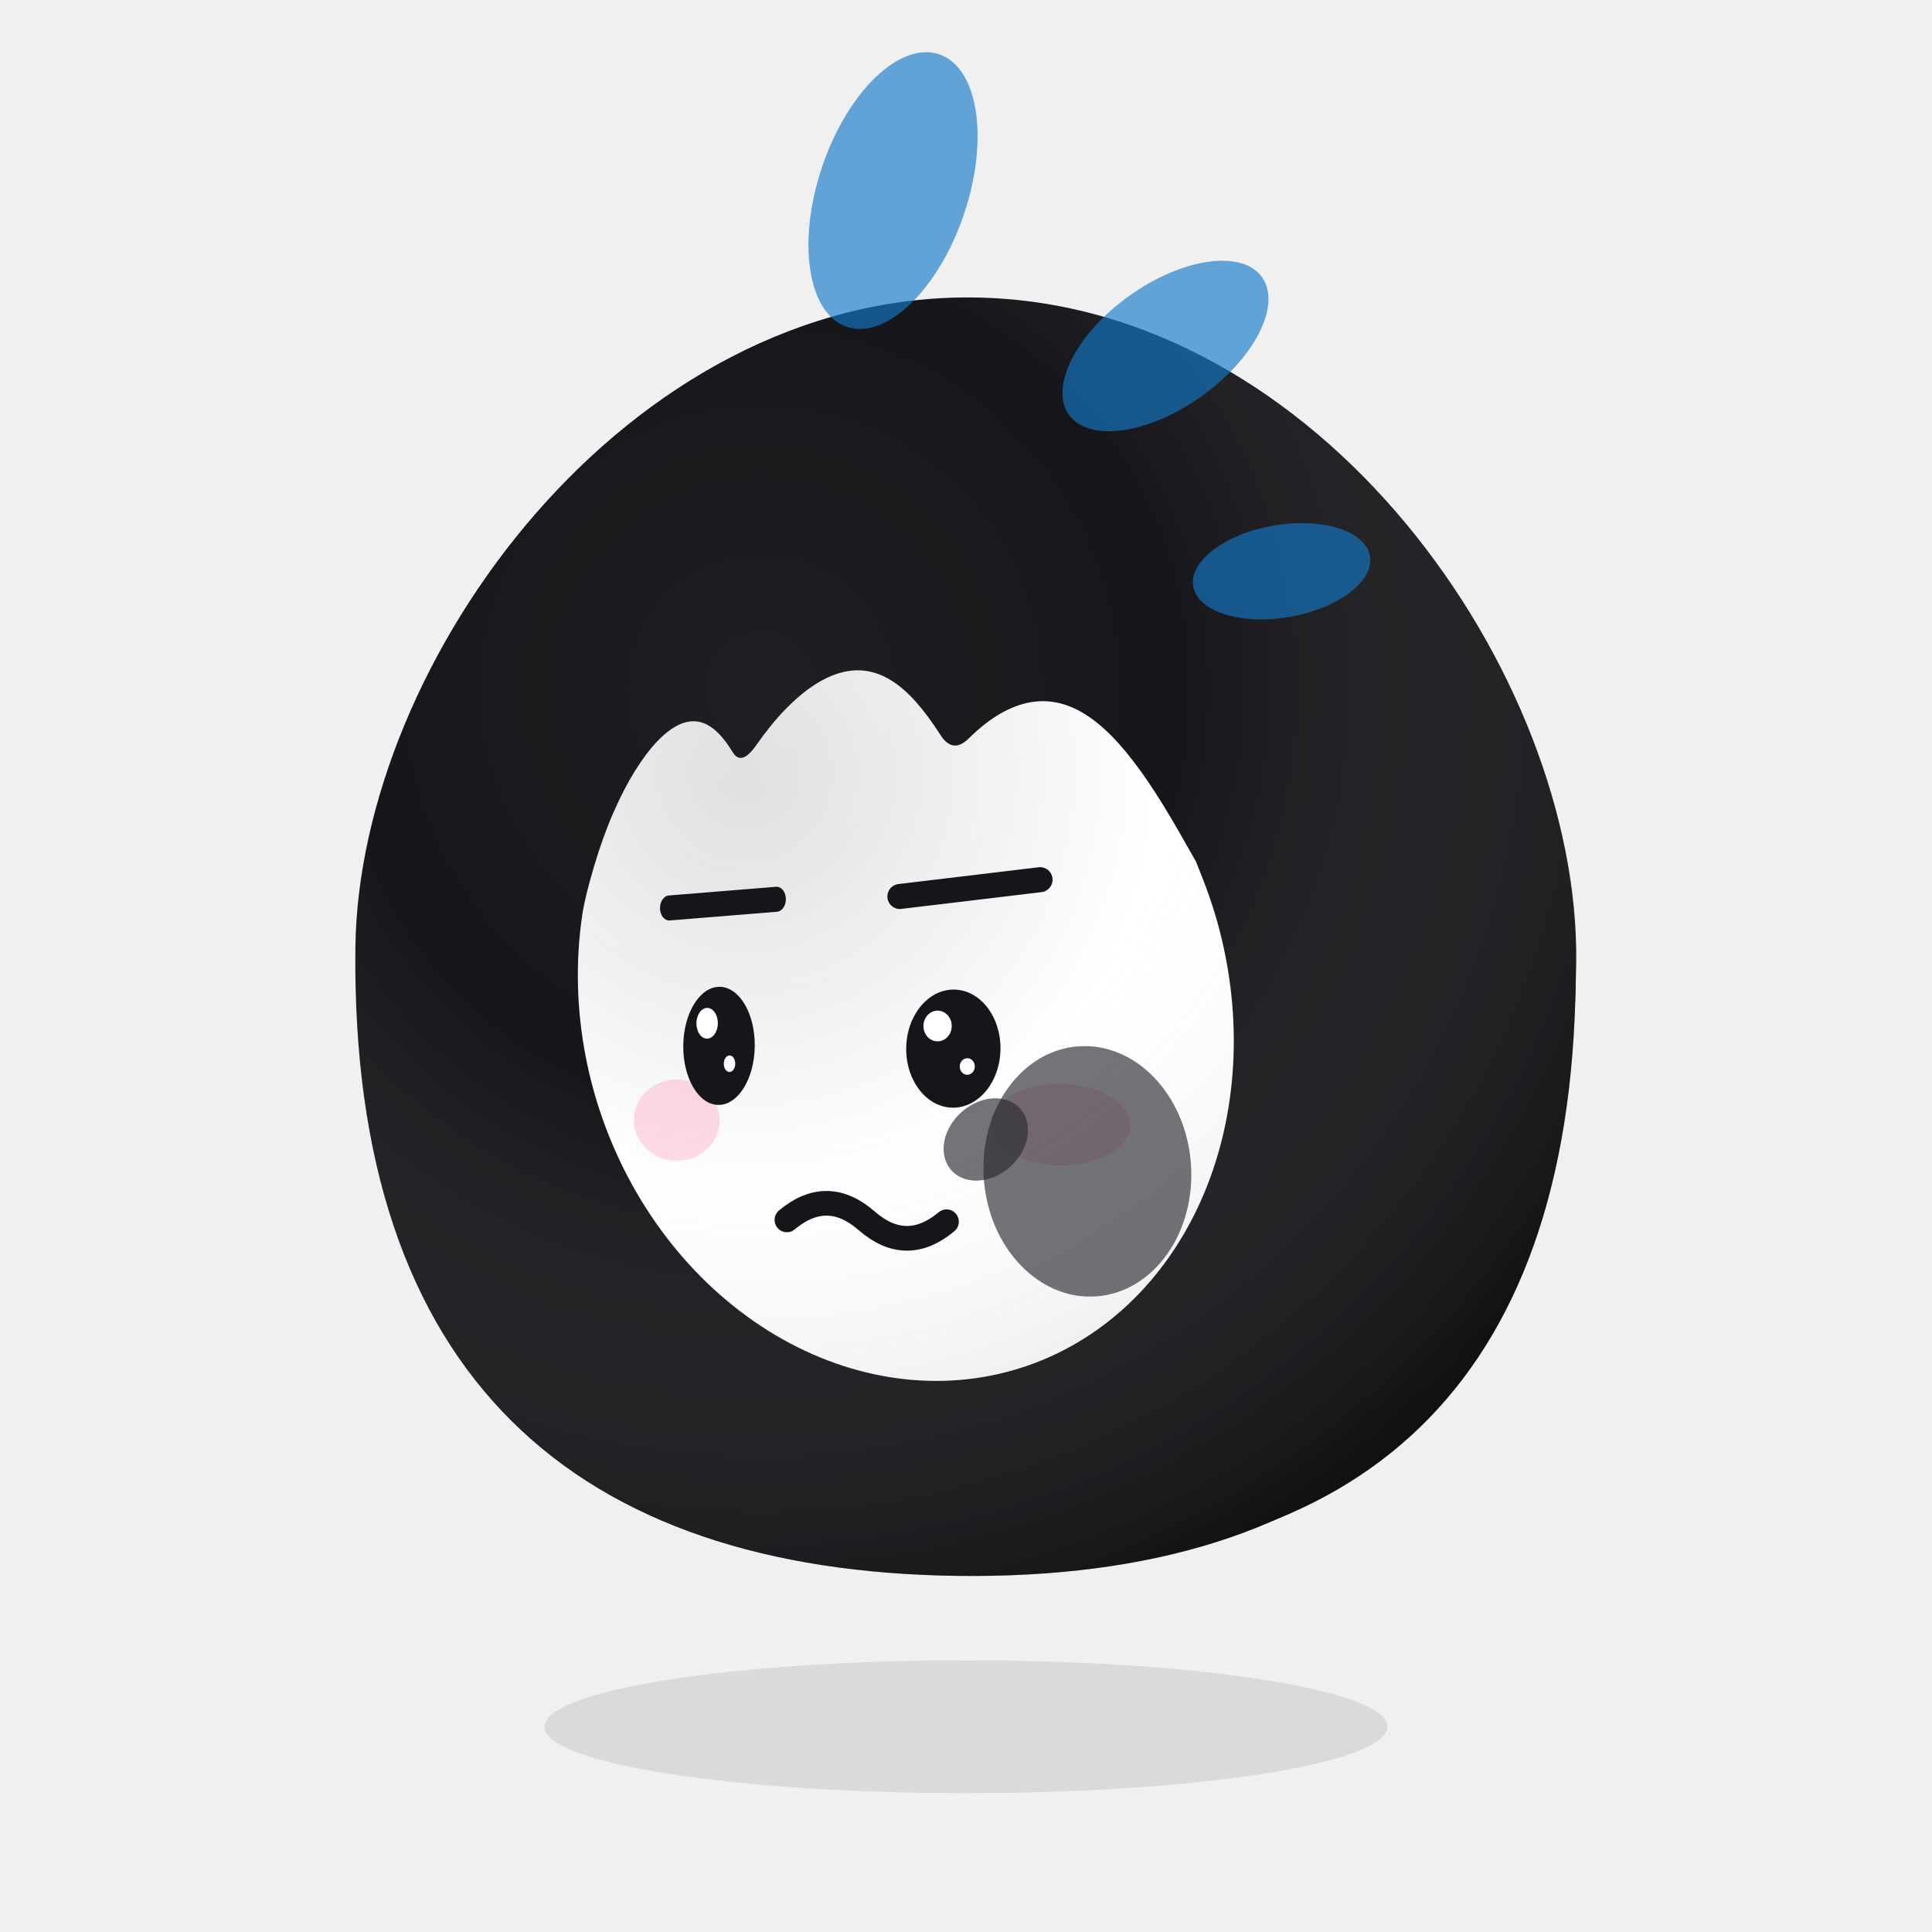
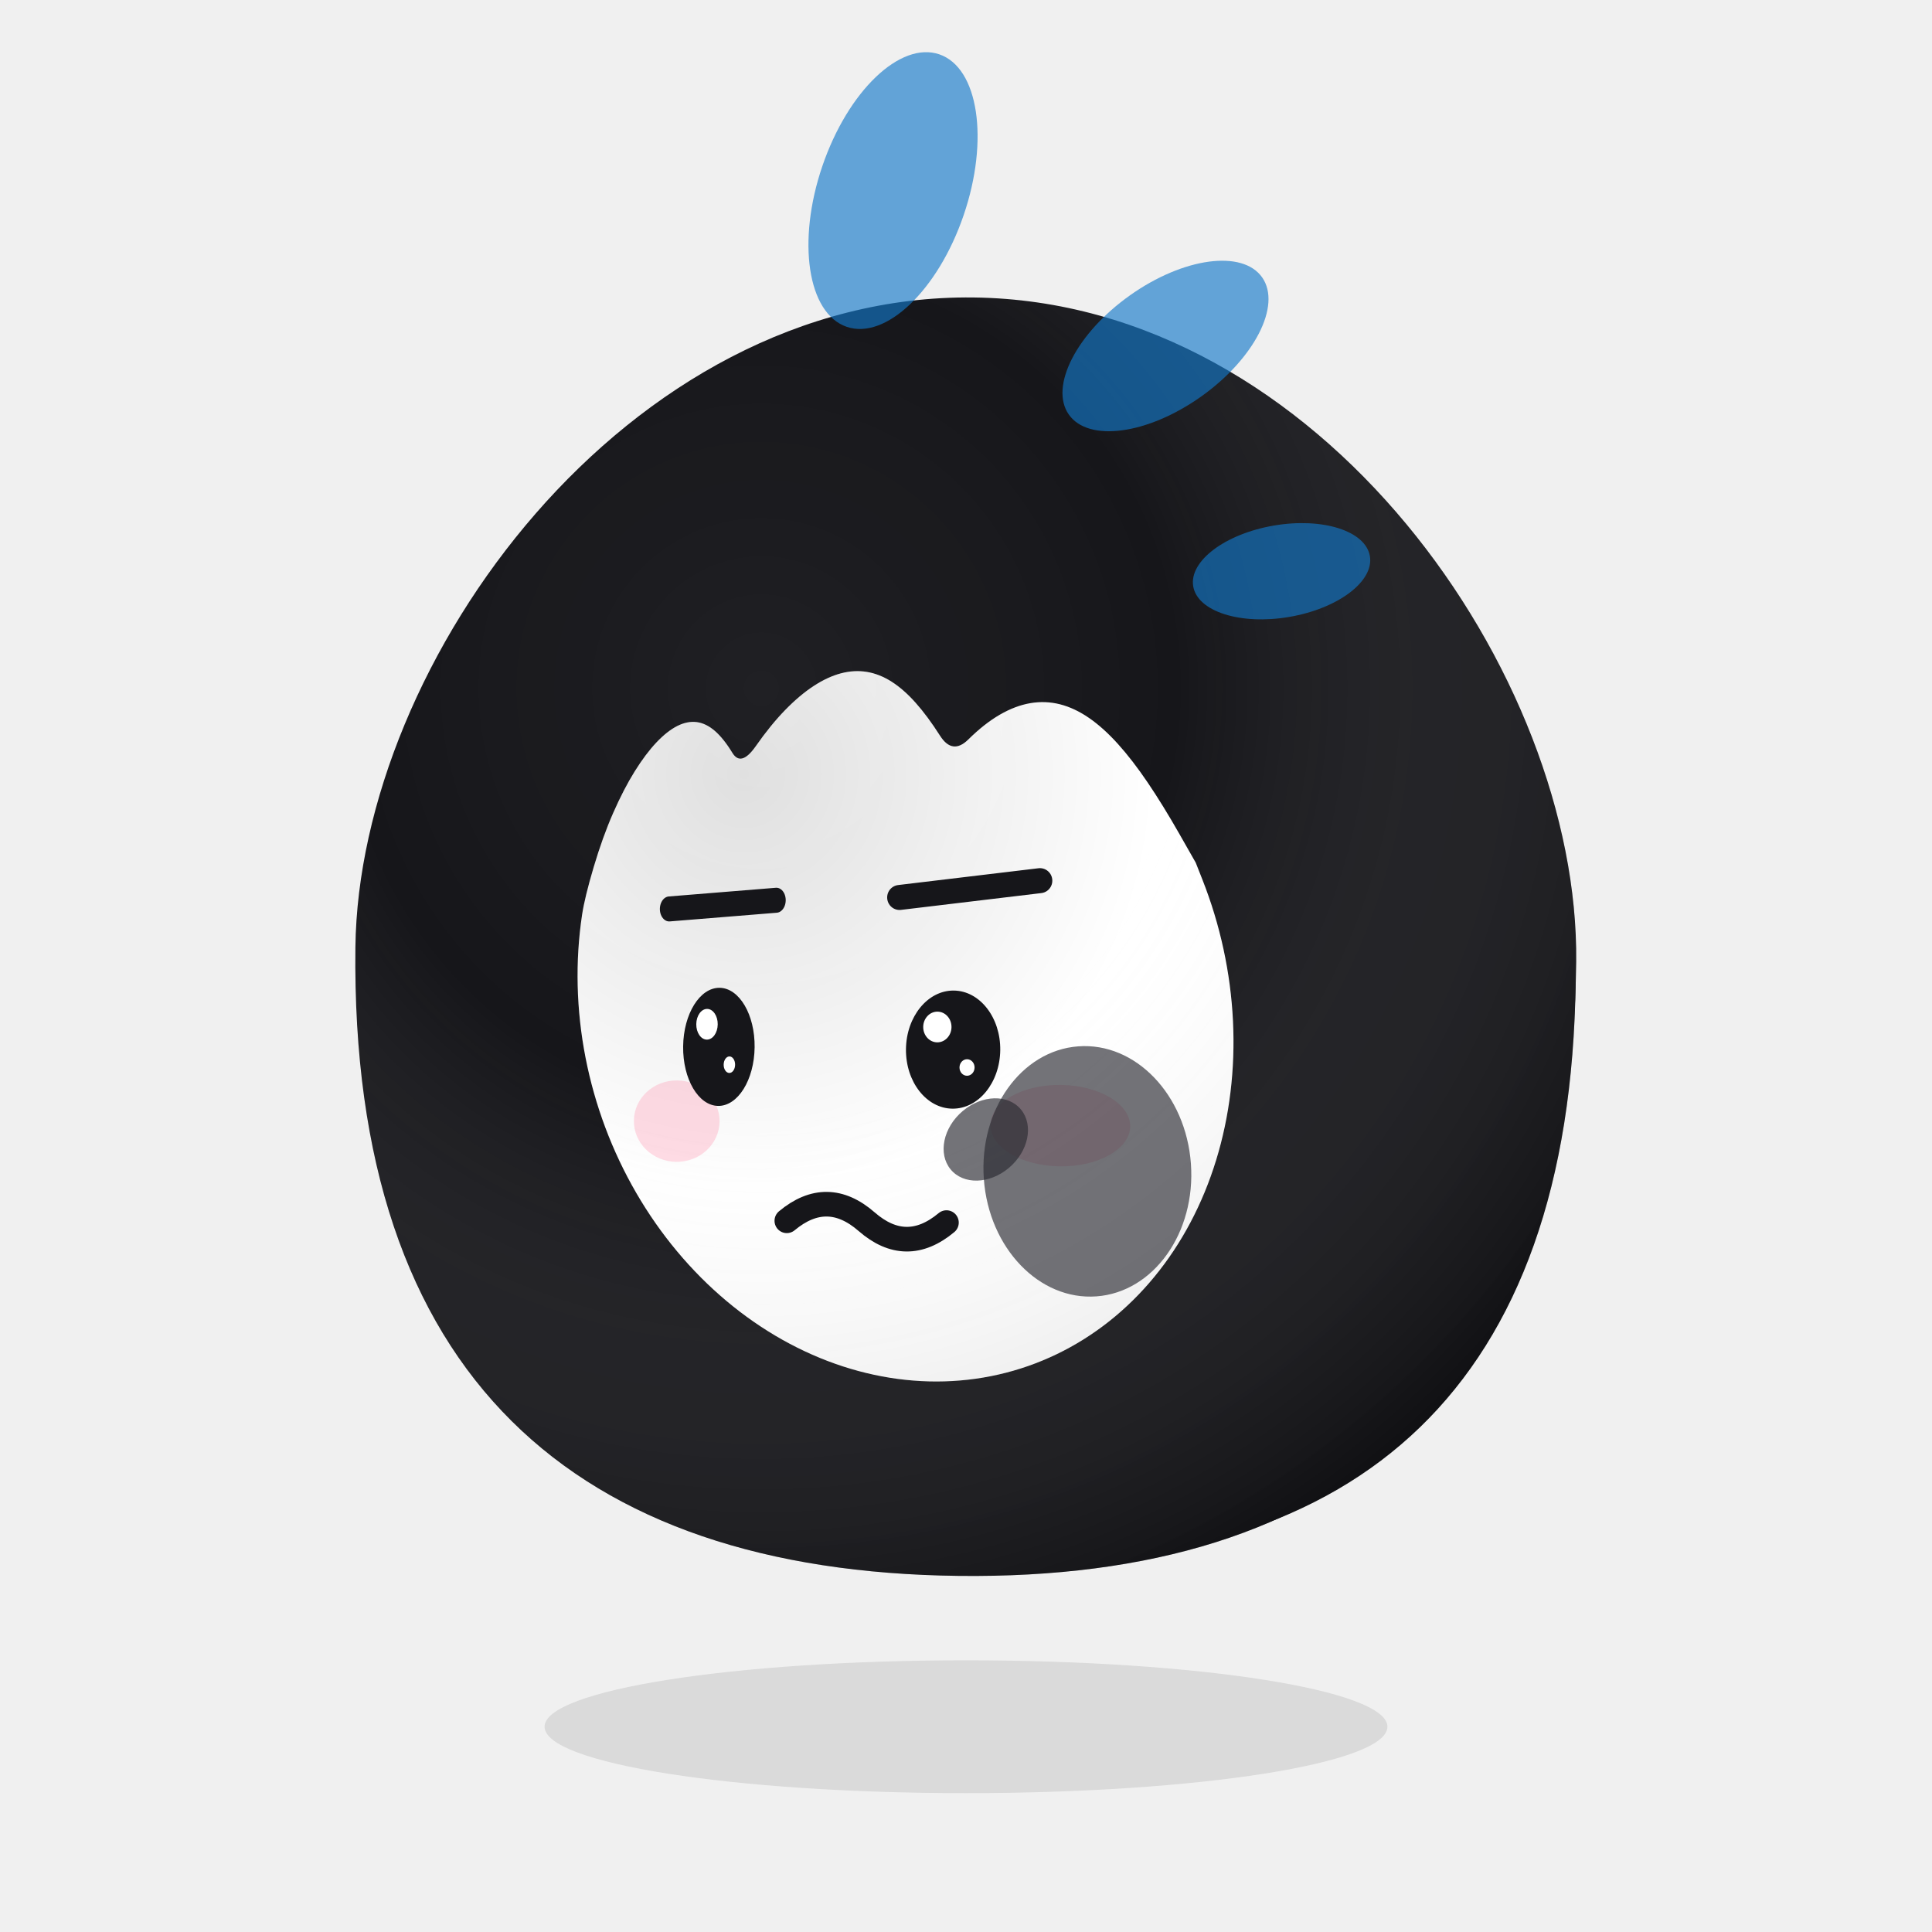
<svg xmlns="http://www.w3.org/2000/svg" width="320" height="320" viewBox="0 0 320 320">
  <defs>
    <radialGradient id="bg0" gradientUnits="userSpaceOnUse" cx="-34" cy="-40" r="162" fx="-34" fy="-40">
      <stop offset="0" stop-color="rgba(255,255,255,0.043)" />
      <stop offset="0.42" stop-color="rgba(255,255,255,0)" />
      <stop offset="1" stop-color="rgba(0,0,0,0.272)" />
    </radialGradient>
    <clipPath id="bc1">
      <path d="M0 -102.44C55.94 -102.44 98.5 -43.025 98.5 2.868C98.5 71.708 61.733 102.44 0 102.44C-61.733 102.44 -98.5 71.708 -98.5 2.868C-98.5 -43.025 -55.94 -102.44 0 -102.44ZM6.954 -94.072C58.979 -94.072 98.559 -37.627 98.559 5.971C98.559 71.369 64.367 100.564 6.954 100.564C-50.458 100.564 -84.651 71.369 -84.651 5.971C-84.651 -37.627 -45.07 -94.072 6.954 -94.072Z" transform="matrix(1.011 0.012 -0.012 1.018 160 155.144)" />
    </clipPath>
    <clipPath id="bc2">
-       <path d="M37.537 -12.643Q37.537 -12.643 38.662 -9.904Q39.787 -7.166 40.687 -4.341Q41.586 -1.516 42.251 1.37Q42.915 4.256 43.339 7.175Q43.763 10.094 43.942 13.019Q44.121 15.944 44.054 18.848Q43.987 21.752 43.674 24.608Q43.361 27.463 42.805 30.244Q42.249 33.025 41.455 35.706Q40.661 38.387 39.637 40.942Q38.613 43.498 37.367 45.905Q36.122 48.312 34.667 50.548Q33.212 52.785 31.561 54.831Q29.91 56.877 28.078 58.714Q26.245 60.551 24.248 62.163Q22.252 63.775 20.108 65.146Q17.965 66.518 15.694 67.639Q13.423 68.759 11.046 69.617Q8.669 70.476 6.207 71.065Q3.745 71.654 1.22 71.968Q-1.305 72.283 -3.87 72.32Q-6.436 72.358 -9.017 72.117Q-11.599 71.877 -14.174 71.361Q-16.748 70.845 -19.293 70.058Q-21.837 69.27 -24.327 68.219Q-26.818 67.167 -29.231 65.861Q-31.644 64.554 -33.958 63.003Q-36.272 61.453 -38.465 59.673Q-40.657 57.892 -42.708 55.898Q-44.758 53.904 -46.647 51.714Q-48.536 49.523 -50.246 47.157Q-51.955 44.79 -53.469 42.269Q-54.982 39.748 -56.285 37.096Q-57.588 34.443 -58.668 31.684Q-59.748 28.924 -60.594 26.084Q-61.44 23.243 -62.044 20.347Q-62.648 17.451 -63.005 14.528Q-63.362 11.604 -63.467 8.68Q-63.573 5.755 -63.427 2.858Q-63.281 -0.039 -62.885 -2.883Q-62.489 -5.727 -61.077 -10.665Q-59.665 -15.603 -57.985 -19.525Q-56.305 -23.447 -54.538 -26.336Q-52.77 -29.225 -51.035 -31.091Q-49.299 -32.956 -47.659 -33.806Q-46.019 -34.657 -44.486 -34.486Q-42.954 -34.316 -41.496 -33.098Q-40.038 -31.88 -38.58 -29.568Q-37.121 -27.256 -34.753 -30.708Q-32.385 -34.16 -30.028 -36.625Q-27.672 -39.09 -25.396 -40.607Q-23.12 -42.124 -20.953 -42.724Q-18.786 -43.323 -16.72 -43.016Q-14.655 -42.71 -12.656 -41.488Q-10.657 -40.267 -8.664 -38.103Q-6.67 -35.938 -4.598 -32.793Q-2.527 -29.648 0.049 -32.239Q2.626 -34.83 5.152 -36.323Q7.679 -37.817 10.134 -38.263Q12.589 -38.709 14.986 -38.138Q17.382 -37.566 19.76 -35.985Q22.138 -34.405 24.559 -31.805Q26.98 -29.205 29.519 -25.575Q32.058 -21.945 34.797 -17.294Q37.537 -12.643 37.537 -12.643Z" transform="matrix(1.011 0.012 -0.012 1.018 160 155.144)" />
+       <path d="M37.49 -12.481Q37.49 -12.481 38.615 -9.742Q39.741 -7.003 40.64 -4.178Q41.539 -1.353 42.204 1.532Q42.868 4.417 43.292 7.336Q43.716 10.254 43.895 13.179Q44.074 16.103 44.007 19.006Q43.94 21.909 43.627 24.763Q43.314 27.618 42.758 30.397Q42.202 33.177 41.408 35.856Q40.614 38.535 39.59 41.089Q38.566 43.642 37.321 46.047Q36.075 48.452 34.62 50.687Q33.166 52.921 31.515 54.965Q29.863 57.009 28.031 58.844Q26.199 60.678 24.202 62.288Q22.205 63.897 20.061 65.267Q17.918 66.636 15.647 67.754Q13.377 68.871 10.999 69.727Q8.622 70.583 6.16 71.17Q3.698 71.757 1.173 72.069Q-1.352 72.381 -3.917 72.416Q-6.482 72.451 -9.064 72.208Q-11.646 71.966 -14.22 71.447Q-16.795 70.929 -19.34 70.14Q-21.884 69.351 -24.374 68.297Q-26.865 67.244 -29.278 65.935Q-31.691 64.627 -34.005 63.075Q-36.319 61.523 -38.511 59.741Q-40.704 57.959 -42.755 55.964Q-44.805 53.969 -46.694 51.777Q-48.583 49.586 -50.293 47.219Q-52.002 44.852 -53.516 42.33Q-55.029 39.808 -56.332 37.156Q-57.635 34.503 -58.715 31.743Q-59.794 28.984 -60.64 26.143Q-61.487 23.303 -62.091 20.407Q-62.695 17.512 -63.052 14.589Q-63.408 11.666 -63.514 8.742Q-63.62 5.819 -63.474 2.923Q-63.328 0.026 -62.932 -2.816Q-62.536 -5.659 -61.124 -10.594Q-59.712 -15.529 -58.032 -19.449Q-56.352 -23.368 -54.585 -26.255Q-52.817 -29.141 -51.082 -31.004Q-49.346 -32.867 -47.706 -33.714Q-46.065 -34.562 -44.533 -34.388Q-43.001 -34.215 -41.543 -32.993Q-40.085 -31.771 -38.627 -29.455Q-37.168 -27.139 -34.8 -30.59Q-32.431 -34.041 -30.075 -36.505Q-27.719 -38.969 -25.443 -40.485Q-23.167 -42.001 -21 -42.598Q-18.832 -43.195 -16.767 -42.887Q-14.702 -42.578 -12.703 -41.354Q-10.704 -40.13 -8.71 -37.962Q-6.716 -35.795 -4.645 -32.646Q-2.573 -29.498 0.003 -32.089Q2.579 -34.681 5.105 -36.174Q7.632 -37.668 10.087 -38.113Q12.542 -38.559 14.939 -37.987Q17.335 -37.415 19.713 -35.833Q22.091 -34.25 24.512 -31.649Q26.933 -29.048 29.472 -25.417Q32.011 -21.785 34.75 -17.133Q37.49 -12.481 37.49 -12.481Z" transform="matrix(1.011 0.012 -0.012 1.018 160 155.144)" />
    </clipPath>
-     <radialGradient id="bg1" gradientUnits="userSpaceOnUse" cx="-36.63" cy="-26.134" r="112.427" fx="-36.63" fy="-26.134">
+     <radialGradient id="bg1" gradientUnits="userSpaceOnUse" cx="-36.677" cy="-26.013" r="112.394" fx="-36.677" fy="-26.013">
      <stop offset="0" stop-color="rgba(0,0,0,0.133)" />
      <stop offset="0.6" stop-color="rgba(0,0,0,0)" />
    </radialGradient>
    <radialGradient id="bg2" gradientUnits="userSpaceOnUse" cx="-34" cy="-40" r="162" fx="-34" fy="-40">
      <stop offset="0" stop-color="rgba(255,255,255,0.1)" />
      <stop offset="0.42" stop-color="rgba(255,255,255,0)" />
      <stop offset="1" stop-color="rgba(0,0,0,0.2)" />
    </radialGradient>
  </defs>
  <path d="M69.799 126C69.799 132.075 38.549 137 0 137C-38.549 137 -69.799 132.075 -69.799 126C-69.799 119.925 -38.549 115 0 115C38.549 115 69.799 119.925 69.799 126" fill="rgba(22,22,26,0.13)" fill-opacity="0.8" transform="matrix(1 0 0 1 160 160)" />
  <path d="M6.954 -95.554C59.771 -95.554 99.954 -38.25 99.954 6.012C99.954 72.406 65.241 102.046 6.954 102.046C-51.332 102.046 -86.046 72.406 -86.046 6.012C-86.046 -38.25 -45.862 -95.554 6.954 -95.554Z" fill="#16161A" transform="matrix(1.011 0.012 -0.012 1.018 160 155.144)" />
  <path d="M0 -104C56.792 -104 100 -43.68 100 2.912C100 72.8 62.674 104 0 104C-62.674 104 -100 72.8 -100 2.912C-100 -43.68 -56.792 -104 0 -104Z" fill="#16161A" transform="matrix(1.011 0.012 -0.012 1.018 160 155.144)" />
  <path d="M0 -104C56.792 -104 100 -43.68 100 2.912C100 72.8 62.674 104 0 104C-62.674 104 -100 72.8 -100 2.912C-100 -43.68 -56.792 -104 0 -104ZM6.954 -95.554C59.771 -95.554 99.954 -38.25 99.954 6.012C99.954 72.406 65.241 102.046 6.954 102.046C-51.332 102.046 -86.046 72.406 -86.046 6.012C-86.046 -38.25 -45.862 -95.554 6.954 -95.554Z" fill="url(#bg0)" transform="matrix(1.011 0.012 -0.012 1.018 160 155.144)" />
  <g clip-path="url(#bc1)">
-     <path d="M37.537 -12.643Q37.537 -12.643 38.662 -9.904Q39.787 -7.166 40.687 -4.341Q41.586 -1.516 42.251 1.37Q42.915 4.256 43.339 7.175Q43.763 10.094 43.942 13.019Q44.121 15.944 44.054 18.848Q43.987 21.752 43.674 24.608Q43.361 27.463 42.805 30.244Q42.249 33.025 41.455 35.706Q40.661 38.387 39.637 40.942Q38.613 43.498 37.367 45.905Q36.122 48.312 34.667 50.548Q33.212 52.785 31.561 54.831Q29.91 56.877 28.078 58.714Q26.245 60.551 24.248 62.163Q22.252 63.775 20.108 65.146Q17.965 66.518 15.694 67.639Q13.423 68.759 11.046 69.617Q8.669 70.476 6.207 71.065Q3.745 71.654 1.22 71.968Q-1.305 72.283 -3.87 72.32Q-6.436 72.358 -9.017 72.117Q-11.599 71.877 -14.174 71.361Q-16.748 70.845 -19.293 70.058Q-21.837 69.27 -24.327 68.219Q-26.818 67.167 -29.231 65.861Q-31.644 64.554 -33.958 63.003Q-36.272 61.453 -38.465 59.673Q-40.657 57.892 -42.708 55.898Q-44.758 53.904 -46.647 51.714Q-48.536 49.523 -50.246 47.157Q-51.955 44.79 -53.469 42.269Q-54.982 39.748 -56.285 37.096Q-57.588 34.443 -58.668 31.684Q-59.748 28.924 -60.594 26.084Q-61.44 23.243 -62.044 20.347Q-62.648 17.451 -63.005 14.528Q-63.362 11.604 -63.467 8.68Q-63.573 5.755 -63.427 2.858Q-63.281 -0.039 -62.885 -2.883Q-62.489 -5.727 -61.077 -10.665Q-59.665 -15.603 -57.985 -19.525Q-56.305 -23.447 -54.538 -26.336Q-52.77 -29.225 -51.035 -31.091Q-49.299 -32.956 -47.659 -33.806Q-46.019 -34.657 -44.486 -34.486Q-42.954 -34.316 -41.496 -33.098Q-40.038 -31.88 -38.58 -29.568Q-37.121 -27.256 -34.753 -30.708Q-32.385 -34.16 -30.028 -36.625Q-27.672 -39.09 -25.396 -40.607Q-23.12 -42.124 -20.953 -42.724Q-18.786 -43.323 -16.72 -43.016Q-14.655 -42.71 -12.656 -41.488Q-10.657 -40.267 -8.664 -38.103Q-6.67 -35.938 -4.598 -32.793Q-2.527 -29.648 0.049 -32.239Q2.626 -34.83 5.152 -36.323Q7.679 -37.817 10.134 -38.263Q12.589 -38.709 14.986 -38.138Q17.382 -37.566 19.76 -35.985Q22.138 -34.405 24.559 -31.805Q26.98 -29.205 29.519 -25.575Q32.058 -21.945 34.797 -17.294Q37.537 -12.643 37.537 -12.643Z" fill="#FFFFFF" transform="matrix(1.011 0.012 -0.012 1.018 160 155.144)" />
+     <path d="M37.49 -12.481Q37.49 -12.481 38.615 -9.742Q39.741 -7.003 40.64 -4.178Q41.539 -1.353 42.204 1.532Q42.868 4.417 43.292 7.336Q43.716 10.254 43.895 13.179Q44.074 16.103 44.007 19.006Q43.94 21.909 43.627 24.763Q43.314 27.618 42.758 30.397Q42.202 33.177 41.408 35.856Q40.614 38.535 39.59 41.089Q38.566 43.642 37.321 46.047Q36.075 48.452 34.62 50.687Q33.166 52.921 31.515 54.965Q29.863 57.009 28.031 58.844Q26.199 60.678 24.202 62.288Q22.205 63.897 20.061 65.267Q17.918 66.636 15.647 67.754Q13.377 68.871 10.999 69.727Q8.622 70.583 6.16 71.17Q3.698 71.757 1.173 72.069Q-1.352 72.381 -3.917 72.416Q-6.482 72.451 -9.064 72.208Q-11.646 71.966 -14.22 71.447Q-16.795 70.929 -19.34 70.14Q-21.884 69.351 -24.374 68.297Q-26.865 67.244 -29.278 65.935Q-31.691 64.627 -34.005 63.075Q-36.319 61.523 -38.511 59.741Q-40.704 57.959 -42.755 55.964Q-44.805 53.969 -46.694 51.777Q-48.583 49.586 -50.293 47.219Q-52.002 44.852 -53.516 42.33Q-55.029 39.808 -56.332 37.156Q-57.635 34.503 -58.715 31.743Q-59.794 28.984 -60.64 26.143Q-61.487 23.303 -62.091 20.407Q-62.695 17.512 -63.052 14.589Q-63.408 11.666 -63.514 8.742Q-63.62 5.819 -63.474 2.923Q-63.328 0.026 -62.932 -2.816Q-62.536 -5.659 -61.124 -10.594Q-59.712 -15.529 -58.032 -19.449Q-56.352 -23.368 -54.585 -26.255Q-52.817 -29.141 -51.082 -31.004Q-49.346 -32.867 -47.706 -33.714Q-46.065 -34.562 -44.533 -34.388Q-43.001 -34.215 -41.543 -32.993Q-40.085 -31.771 -38.627 -29.455Q-37.168 -27.139 -34.8 -30.59Q-32.431 -34.041 -30.075 -36.505Q-27.719 -38.969 -25.443 -40.485Q-23.167 -42.001 -21 -42.598Q-18.832 -43.195 -16.767 -42.887Q-14.702 -42.578 -12.703 -41.354Q-10.704 -40.13 -8.71 -37.962Q-6.716 -35.795 -4.645 -32.646Q-2.573 -29.498 0.003 -32.089Q2.579 -34.681 5.105 -36.174Q7.632 -37.668 10.087 -38.113Q12.542 -38.559 14.939 -37.987Q17.335 -37.415 19.713 -35.833Q22.091 -34.25 24.512 -31.649Q26.933 -29.048 29.472 -25.417Q32.011 -21.785 34.75 -17.133Q37.49 -12.481 37.49 -12.481Z" fill="#FFFFFF" transform="matrix(1.011 0.012 -0.012 1.018 160 155.144)" />
    <g clip-path="url(#bc2)">
-       <path d="M87.511 11.544C87.511 65.245 43.978 108.778 -9.723 108.778C-63.424 108.778 -106.958 65.245 -106.958 11.544C-106.958 -42.157 -63.424 -85.69 -9.723 -85.69C43.978 -85.69 87.511 -42.157 87.511 11.544" fill="url(#bg1)" transform="matrix(1.011 0.012 -0.012 1.018 160 155.144)" />
+       <path d="M87.436 11.654C87.436 65.339 43.915 108.86 -9.77 108.86C-63.456 108.86 -106.976 65.339 -106.976 11.654C-106.976 -42.031 -63.456 -85.552 -9.77 -85.552C43.915 -85.552 87.436 -42.031 87.436 11.654" fill="url(#bg1)" transform="matrix(1.011 0.012 -0.012 1.018 160 155.144)" />
    </g>
    <g clip-path="url(#bc2)">
-       <path d="M87.511 11.544C87.511 65.245 43.978 108.778 -9.723 108.778C-63.424 108.778 -106.958 65.245 -106.958 11.544C-106.958 -42.157 -63.424 -85.69 -9.723 -85.69C43.978 -85.69 87.511 -42.157 87.511 11.544" fill="url(#bg2)" transform="matrix(1.011 0.012 -0.012 1.018 160 155.144)" />
+       <path d="M87.436 11.654C87.436 65.339 43.915 108.86 -9.77 108.86C-63.456 108.86 -106.976 65.339 -106.976 11.654C-106.976 -42.031 -63.456 -85.552 -9.77 -85.552C43.915 -85.552 87.436 -42.031 87.436 11.654" fill="url(#bg2)" transform="matrix(1.011 0.012 -0.012 1.018 160 155.144)" />
    </g>
    <g clip-path="url(#bc2)">
-       <path d="M11.5 0C11.5 3.866 6.351 7 0 7C-6.351 7 -11.5 3.866 -11.5 0C-11.5 -3.866 -6.351 -7 0 -7C6.351 -7 11.5 -3.866 11.5 0" fill="rgba(255,138,168,0.42)" fill-opacity="0.7" transform="matrix(0.617 0.007 -0.011 0.963 112.093 185.536)" />
-       <path d="M11.5 0C11.5 3.866 6.351 7 0 7C-6.351 7 -11.5 3.866 -11.5 0C-11.5 -3.866 -6.351 -7 0 -7C6.351 -7 11.5 -3.866 11.5 0" fill="rgba(255,138,168,0.42)" fill-opacity="0.7" transform="matrix(1.006 0.012 -0.011 0.963 175.671 186.285)" />
+       <path d="M11.5 0C11.5 3.866 6.351 7 0 7C-6.351 7 -11.5 3.866 -11.5 0C-11.5 -3.866 -6.351 -7 0 -7C6.351 -7 11.5 -3.866 11.5 0" fill="rgba(255,138,168,0.42)" fill-opacity="0.7" transform="matrix(0.617 0.007 -0.011 0.963 112.086 185.695)" />
+       <path d="M11.5 0C11.5 3.866 6.351 7 0 7C-6.351 7 -11.5 3.866 -11.5 0C-11.5 -3.866 -6.351 -7 0 -7C6.351 -7 11.5 -3.866 11.5 0" fill="rgba(255,138,168,0.42)" fill-opacity="0.7" transform="matrix(1.006 0.012 -0.011 0.963 175.627 186.443)" />
    </g>
    <g clip-path="url(#bc2)">
-       <path d="M8 0C8 5.479 4.418 9.92 0 9.92C-4.418 9.92 -8 5.479 -8 0C-8 -5.479 -4.418 -9.92 0 -9.92C4.418 -9.92 8 -5.479 8 0" fill="#16161A" transform="matrix(0.74 0.009 -0.012 0.986 119.091 173.227)" />
-       <path d="M-0.32 -3.77C-0.32 -2.345 -1.395 -1.19 -2.72 -1.19C-4.045 -1.19 -5.12 -2.345 -5.12 -3.77C-5.12 -5.194 -4.045 -6.349 -2.72 -6.349C-1.395 -6.349 -0.32 -5.194 -0.32 -3.77" fill="#FFFFFF" transform="matrix(0.74 0.009 -0.012 0.986 119.091 173.227)" />
-       <path d="M3.68 2.976C3.68 3.743 3.107 4.365 2.4 4.365C1.693 4.365 1.12 3.743 1.12 2.976C1.12 2.209 1.693 1.587 2.4 1.587C3.107 1.587 3.68 2.209 3.68 2.976" fill="#FFFFFF" transform="matrix(0.74 0.009 -0.012 0.986 119.091 173.227)" />
-       <path d="M8 0C8 5.479 4.418 9.92 0 9.92C-4.418 9.92 -8 5.479 -8 0C-8 -5.479 -4.418 -9.92 0 -9.92C4.418 -9.92 8 -5.479 8 0" fill="#16161A" transform="matrix(0.976 0.011 -0.012 0.986 157.904 173.685)" />
-       <path d="M-0.32 -3.77C-0.32 -2.345 -1.395 -1.19 -2.72 -1.19C-4.045 -1.19 -5.12 -2.345 -5.12 -3.77C-5.12 -5.194 -4.045 -6.349 -2.72 -6.349C-1.395 -6.349 -0.32 -5.194 -0.32 -3.77" fill="#FFFFFF" transform="matrix(0.976 0.011 -0.012 0.986 157.904 173.685)" />
-       <path d="M3.68 2.976C3.68 3.743 3.107 4.365 2.4 4.365C1.693 4.365 1.12 3.743 1.12 2.976C1.12 2.209 1.693 1.587 2.4 1.587C3.107 1.587 3.68 2.209 3.68 2.976" fill="#FFFFFF" transform="matrix(0.976 0.011 -0.012 0.986 157.904 173.685)" />
-       <path d="M-12 0L12 0" fill="none" stroke="#16161A" stroke-width="4.2" stroke-linecap="round" stroke-linejoin="round" transform="matrix(0.739 -0.06 0.04 0.985 119.739 149.667)" />
-       <path d="M-12 0L12 0" fill="none" stroke="#16161A" stroke-width="4.2" stroke-linecap="round" stroke-linejoin="round" transform="matrix(0.969 -0.116 0.115 0.98 160.657 147.095)" />
-       <path d="M-14.96 0Q-7.48 -6.358 0 0Q7.48 6.358 14.96 0" fill="none" stroke="#16161A" stroke-width="4.6" stroke-linecap="round" stroke-linejoin="round" transform="matrix(0.884 0.01 -0.01 0.888 143.553 202.205)" />
+       <path d="M8 0C8 5.479 4.418 9.92 0 9.92C-4.418 9.92 -8 5.479 -8 0C-8 -5.479 -4.418 -9.92 0 -9.92C4.418 -9.92 8 -5.479 8 0" fill="#16161A" transform="matrix(0.74 0.009 -0.012 0.986 119.069 173.392)" />
+       <path d="M-0.32 -3.77C-0.32 -2.345 -1.395 -1.19 -2.72 -1.19C-4.045 -1.19 -5.12 -2.345 -5.12 -3.77C-5.12 -5.194 -4.045 -6.349 -2.72 -6.349C-1.395 -6.349 -0.32 -5.194 -0.32 -3.77" fill="#FFFFFF" transform="matrix(0.74 0.009 -0.012 0.986 119.069 173.392)" />
+       <path d="M3.68 2.976C3.68 3.743 3.107 4.365 2.4 4.365C1.693 4.365 1.12 3.743 1.12 2.976C1.12 2.209 1.693 1.587 2.4 1.587C3.107 1.587 3.68 2.209 3.68 2.976" fill="#FFFFFF" transform="matrix(0.74 0.009 -0.012 0.986 119.069 173.392)" />
+       <path d="M8 0C8 5.479 4.418 9.92 0 9.92C-4.418 9.92 -8 5.479 -8 0C-8 -5.479 -4.418 -9.92 0 -9.92C4.418 -9.92 8 -5.479 8 0" fill="#16161A" transform="matrix(0.976 0.011 -0.012 0.986 157.865 173.849)" />
+       <path d="M-0.32 -3.77C-0.32 -2.345 -1.395 -1.19 -2.72 -1.19C-4.045 -1.19 -5.12 -2.345 -5.12 -3.77C-5.12 -5.194 -4.045 -6.349 -2.72 -6.349C-1.395 -6.349 -0.32 -5.194 -0.32 -3.77" fill="#FFFFFF" transform="matrix(0.976 0.011 -0.012 0.986 157.865 173.849)" />
+       <path d="M3.68 2.976C3.68 3.743 3.107 4.365 2.4 4.365C1.693 4.365 1.12 3.743 1.12 2.976C1.12 2.209 1.693 1.587 2.4 1.587C3.107 1.587 3.68 2.209 3.68 2.976" fill="#FFFFFF" transform="matrix(0.976 0.011 -0.012 0.986 157.865 173.849)" />
+       <path d="M-12 0L12 0" fill="none" stroke="#16161A" stroke-width="4.2" stroke-linecap="round" stroke-linejoin="round" transform="matrix(0.739 -0.06 0.04 0.984 119.717 149.829)" />
+       <path d="M-12 0L12 0" fill="none" stroke="#16161A" stroke-width="4.2" stroke-linecap="round" stroke-linejoin="round" transform="matrix(0.969 -0.116 0.115 0.979 160.619 147.257)" />
+       <path d="M-14.96 0Q-7.48 -6.358 0 0Q7.48 6.358 14.96 0" fill="none" stroke="#16161A" stroke-width="4.6" stroke-linecap="round" stroke-linejoin="round" transform="matrix(0.884 0.01 -0.01 0.887 143.543 202.351)" />
    </g>
  </g>
  <path d="M-10.215 -10.816C-8.289 -8.119 -9.498 -3.956 -12.914 -1.517C-16.33 0.922 -20.66 0.713 -22.585 -1.984C-24.511 -4.681 -23.302 -8.844 -19.886 -11.283C-16.47 -13.722 -12.14 -13.513 -10.215 -10.816" fill="#2A2A31" fill-opacity="0.654" transform="matrix(0.997 -0.074 0.074 1.015 180.104 194.014)" />
  <path d="M17.2 0C17.2 11.267 9.499 20.4 0 20.4C-9.499 20.4 -17.2 11.267 -17.2 0C-17.2 -11.267 -9.499 -20.4 0 -20.4C9.499 -20.4 17.2 -11.267 17.2 0" fill="#2A2A31" fill-opacity="0.654" transform="matrix(0.997 -0.074 0.074 1.015 180.104 194.014)" />
  <path d="M12.236 0C12.236 12.939 6.758 23.428 0 23.428C-6.758 23.428 -12.236 12.939 -12.236 0C-12.236 -12.939 -6.758 -23.428 0 -23.428C6.758 -23.428 12.236 -12.939 12.236 0" fill="#1478C9" fill-opacity="0.644" transform="matrix(0.957 0.33 -0.328 0.963 147.912 31.566)" />
  <path d="M10.083 0C10.083 10.697 5.569 19.368 0 19.368C-5.569 19.368 -10.083 10.697 -10.083 0C-10.083 -10.697 -5.569 -19.368 0 -19.368C5.569 -19.368 10.083 -10.697 10.083 0" fill="#1478C9" fill-opacity="0.644" transform="matrix(0.582 0.833 -0.827 0.586 193.042 57.306)" />
  <path d="M7.538 0C7.538 8.105 4.163 14.676 0 14.676C-4.163 14.676 -7.538 8.105 -7.538 0C-7.538 -8.105 -4.163 -14.676 0 -14.676C4.163 -14.676 7.538 -8.105 7.538 0" fill="#1478C9" fill-opacity="0.644" transform="matrix(0.168 1.004 -0.997 0.17 212.266 94.615)" />
</svg>
